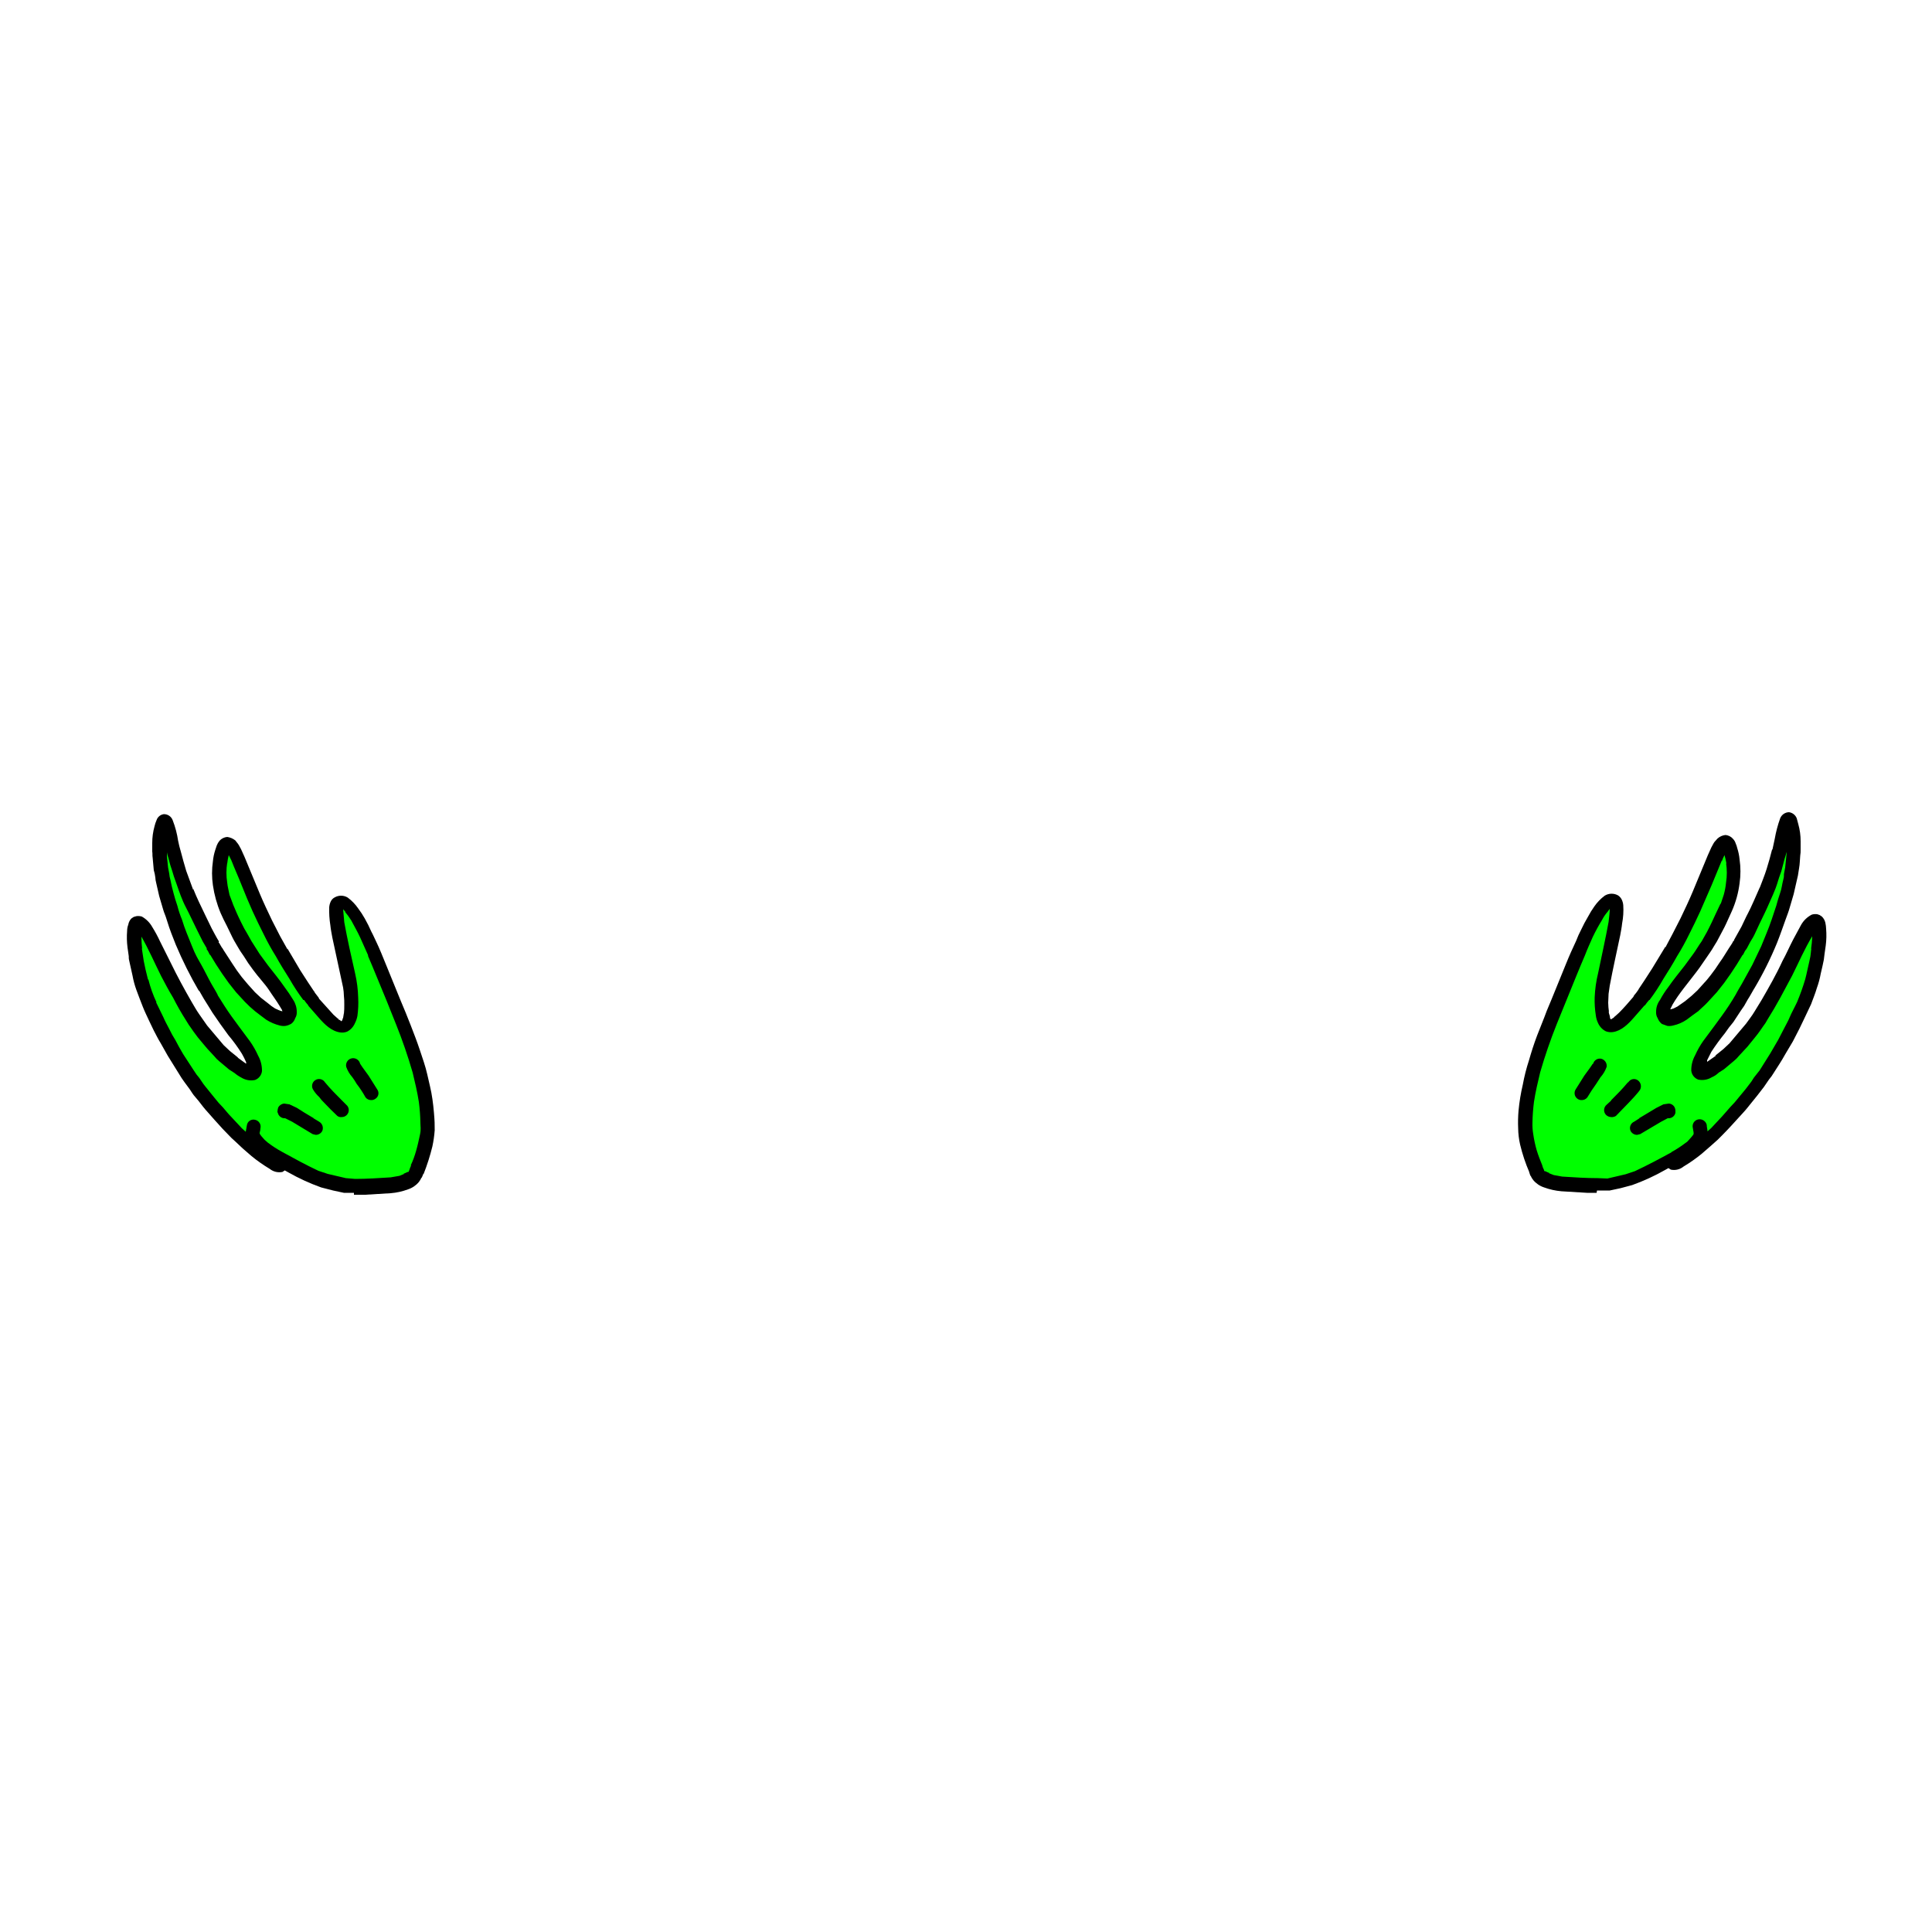
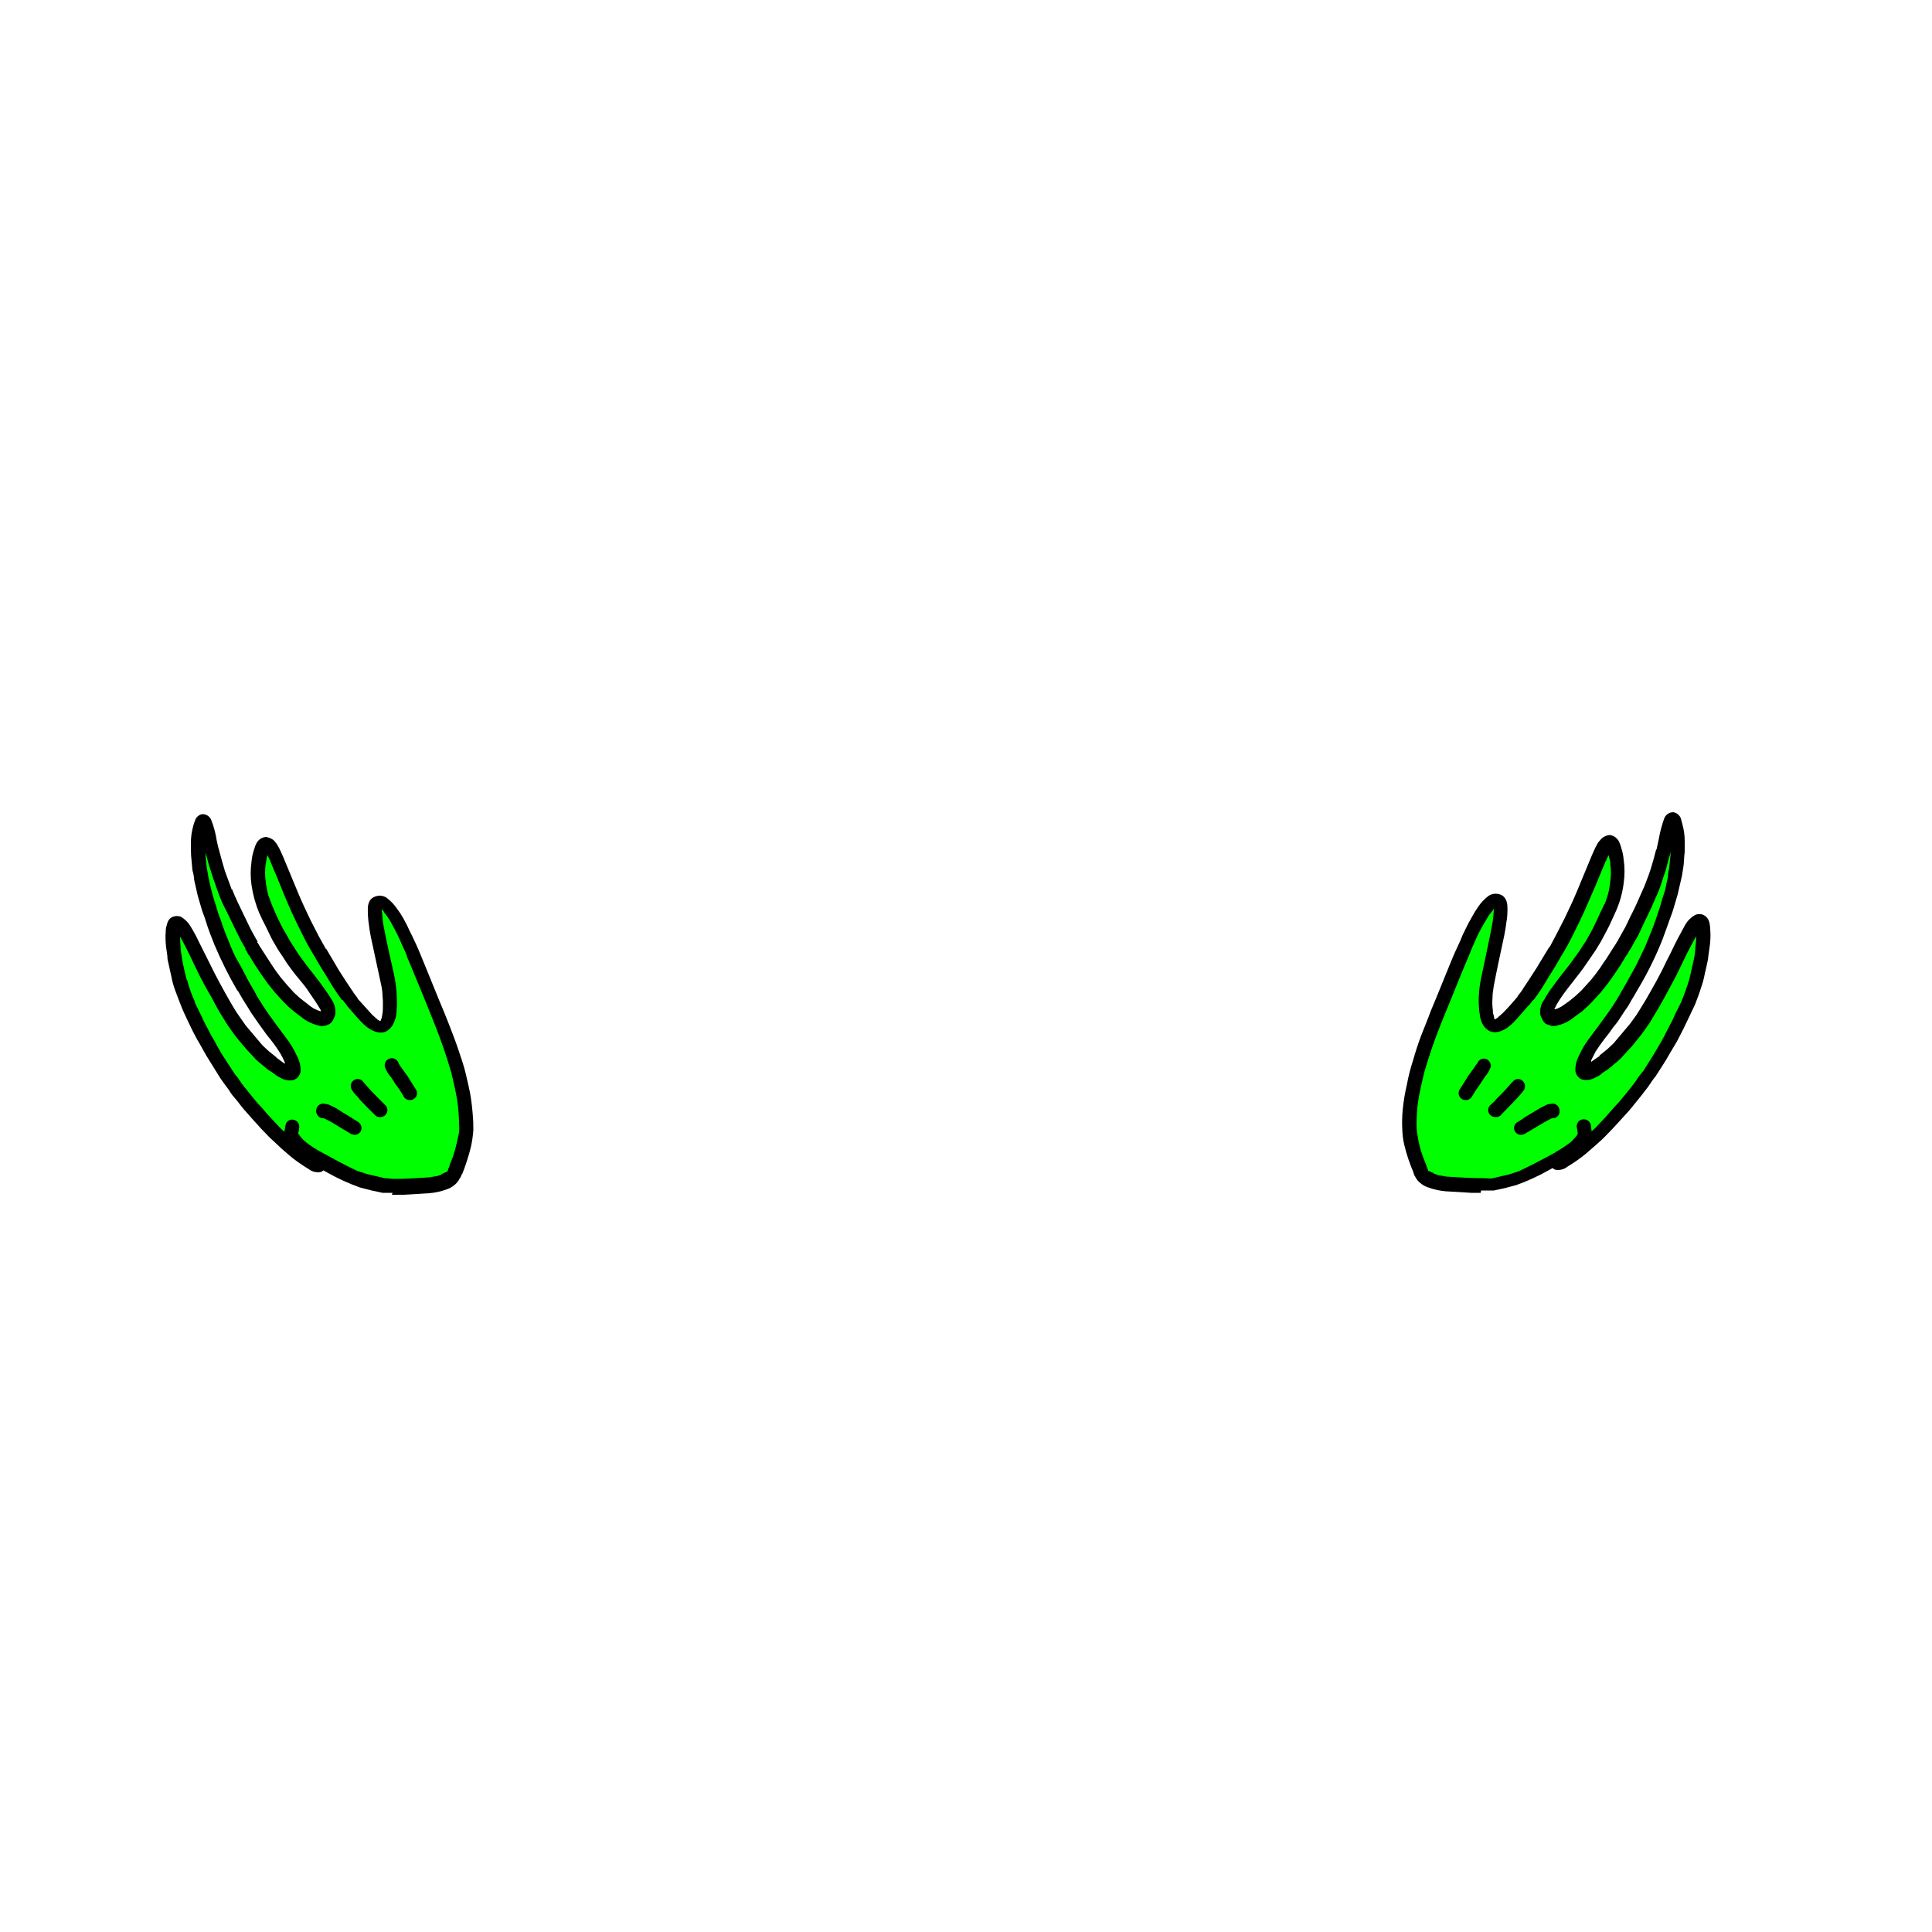
<svg xmlns="http://www.w3.org/2000/svg" id="Arms_4" data-name="Arms 4" viewBox="0 0 500 500">
  <defs>
    <style>.cls-1{fill:lime;}</style>
  </defs>
-   <polygon class="cls-1" points="106.9 305 111.3 289.4 103 261.1 93.4 240.7 88.2 233.3 86.5 240.3 91.3 259.4 87.8 265.9 78.7 256.8 63.9 228.5 59.6 218.5 56.5 228.5 61.7 242 70 254.6 74.8 262.4 63.5 258.5 51.3 238.1 42.6 214.2 42.2 223.8 44.8 239 53.5 255.9 62.6 270.2 65.2 276.3 57.8 274.2 49.6 264.2 42.2 249.8 35.7 240.3 36.1 252.4 44.8 274.6 63 295.4 75.2 302.8 90 305.4 106.9 305" />
-   <path d="M91.9,305.1c3,0,6.1-.2,9.2-.4l2.3-.4,1.2-.5h-.2l1.1-.5h.2c0-.1,0-.1.1-.1a.4.4,0,0,1,.1-.3,11.2,11.2,0,0,1,.5-1.3h-.1a24.6,24.6,0,0,0,1.4-3.8c.4-1.4.7-2.8,1-4.2s.1-2,.1-3a49,49,0,0,0-.4-5.4c-.4-2.6-1-5.1-1.6-7.6a131.5,131.5,0,0,0-4.3-12.5c-1.6-4.1-3.3-8.2-5-12.3-.8-1.9-1.5-3.7-2.3-5.5h.1l-2.1-4.7c-.7-1.5-1.5-2.9-2.3-4.4a17.7,17.7,0,0,0-1.6-2.2h.1l-.6-.7.3,3.4c.8,4.4,1.8,8.8,2.8,13.2a31.9,31.9,0,0,1,.8,6.3,24.7,24.7,0,0,1-.2,4.7,6.4,6.4,0,0,1-.6,1.8,4.6,4.6,0,0,1-.8,1.3,4.1,4.1,0,0,1-1.3,1,3.5,3.5,0,0,1-1.7.2c-2.3-.3-4.1-2.1-5.5-3.7l-2.8-3.2h0a.1.1,0,0,0-.1-.1h.1a13.4,13.4,0,0,1-1.1-1.4h-.2a52.1,52.1,0,0,1-3.6-5.5c-1.2-1.9-2.4-3.8-3.5-5.8a61.2,61.2,0,0,1-3.1-5.6c-1-2-2-4-2.9-6s-2-4.6-2.9-6.9-1.8-4.2-2.6-6.3c0,.1,0,.2.1.2l-.8-1.6a17,17,0,0,0-.4,2.2v-.2a16.4,16.4,0,0,0,0,5.1c.1,1.1.4,2.1.6,3.2l.9,2.4c-.1,0-.1-.1-.1-.2.7,1.7,1.4,3.3,2.2,4.9s.9,1.8,1.4,2.6l1.3,2.3,2.1,3.3,2.2,3c1.4,1.8,2.9,3.6,4.2,5.5a40.5,40.5,0,0,1,2.3,3.4,5.6,5.6,0,0,1,.9,3.1,2.7,2.7,0,0,1-.4,1.6,2.8,2.8,0,0,1-1.1,1.5,4.6,4.6,0,0,1-1.4.5,3.8,3.8,0,0,1-1.5-.1,11.9,11.9,0,0,1-3.5-1.5l-1.6-1.2-1.3-1a29.6,29.6,0,0,1-2.6-2.4l-2.3-2.5-1.9-2.4L57.5,252c-1.1-1.6-2.1-3.2-3.1-4.9h-.1l-.5-1-.3-.4v-.3l-1-1.7-1.5-3c-1-2-1.9-4-2.9-5.9s-1.7-4-2.4-6-.8-2.2-1.1-3.3a33.7,33.7,0,0,1-1-3.4,8.3,8.3,0,0,1-.4-1.5v1l.3,2.9.3,1.6a7.6,7.6,0,0,0,.3,1.6c.2,1.1.5,2.3.8,3.4s.6,2.2,1,3.3a25.3,25.3,0,0,0,1.2,3.6c.7,2.4,1.7,4.6,2.6,6.9s1.5,3.2,2.4,4.8,1.7,3.3,2.6,4.9h0c.5.9,1.1,1.8,1.6,2.8h0a.1.1,0,0,0,.1.1h-.1c1.2,1.9,2.3,3.7,3.6,5.5l1.9,2.6,2.9,3.9a22.2,22.2,0,0,1,2.1,3.7,7.9,7.9,0,0,1,1,4,2.8,2.8,0,0,1-1.8,2.3,4.8,4.8,0,0,1-3.5-.6,9.4,9.4,0,0,1-1.8-1.2l-1.4-.9-2.5-2.1a8,8,0,0,1-1.3-1.3l-1.2-1.3c-.7-.7-1.3-1.5-2-2.3s-1.5-1.8-2.2-2.8l-.9-1.3c-.4-.5-.7-1.1-1.1-1.7a66.5,66.5,0,0,1-3.3-5.8c-1.1-1.8-2.1-3.7-3.1-5.6-1.7-3.4-3.2-6.9-5.1-10.2h0v.2a30.3,30.3,0,0,0,.2,3.1.4.4,0,0,0-.1-.3c.2,1.1.3,2.2.5,3.3s.7,3.3,1.1,4.8h.1a31.9,31.9,0,0,0,2.1,5.9h-.1l1.9,3.9c.4,1,1,2,1.5,3a26.9,26.9,0,0,0,1.6,2.9c.6,1.2,1.3,2.4,2,3.6l2.8,4.3a13.3,13.3,0,0,0,1.4,1.9c.5.7.9,1.4,1.4,2s1.7,2.1,2.5,3.1a26.2,26.2,0,0,0,2.2,2.5c.7.8,1.4,1.7,2.1,2.4l2.8,3,1,.9.3-1.7a1.7,1.7,0,0,1,2.1-1.4,1.8,1.8,0,0,1,1.4,2.2,3.6,3.6,0,0,1-.2,1.1v.4h.1c.1.1.1.3.2.4s-.1-.1-.1-.2l.3.4.8.9.8.7a29.2,29.2,0,0,0,3.7,2.4h0c3.1,1.7,6.2,3.4,9.4,4.9l2.4.8,4.7,1.1Zm-.3,3.6H89l-2.8-.6-3.1-.8a54.3,54.3,0,0,1-8.5-3.9l-.9-.5-.6.4a4,4,0,0,1-3.3-.8,39.5,39.5,0,0,1-4.7-3.3l-2.3-2-1.7-1.6-1.2-1.1c-1.5-1.5-3-3.1-4.4-4.7s-1.5-1.7-2.3-2.6-1.6-2.1-2.5-3.1-1.1-1.5-1.6-2.2l-1.4-1.9L47,279l-3.6-5.8L41.6,270c-.7-1.1-1.2-2.2-1.8-3.3l-1.2-2.5c-.6-1.3-1.2-2.5-1.7-3.8s-1.1-2.8-1.6-4.2a22.4,22.4,0,0,1-1-3.7c-.3-1.2-.5-2.4-.8-3.6s-.1-1.1-.2-1.6l-.3-2.1a20.5,20.5,0,0,1-.1-4.3,4.5,4.5,0,0,1,.3-1.6,3,3,0,0,1,.8-1.6l.6-.4.7-.2a3.4,3.4,0,0,1,1.4.1,7,7,0,0,1,2.7,2.7,33.5,33.5,0,0,1,2,3.7l2.8,5.6c1.7,3.5,3.5,6.8,5.4,10.1.6,1,1.2,2.1,1.9,3.1l2.1,3,4.3,5.1,1.6,1.5,2.1,1.7h-.1l2.2,1.6v-.4a22.6,22.6,0,0,0-1.1-2.2,42.1,42.1,0,0,0-3.5-4.8l-2.1-2.9-2-2.9-.8-1.3-1-1.6h0c-.6-.9-1.1-1.9-1.7-2.9v.2a103.3,103.3,0,0,1-6-12c-.8-2-1.6-4-2.2-6s-.8-2.1-1.1-3.2l-1-3.4c-.3-1.2-.5-2.3-.8-3.5a5.9,5.9,0,0,1-.2-1.3,10.6,10.6,0,0,0-.4-1.9l-.3-3.3c-.1-.5,0-1-.1-1.5v-2.2a16.1,16.1,0,0,1,.6-4.4,8.8,8.8,0,0,1,.5-1.5,2.3,2.3,0,0,1,1.9-1.6,2.4,2.4,0,0,1,2.3,1.6,24.4,24.4,0,0,1,1.4,5.3,28.6,28.6,0,0,0,.7,2.8v0h0c.4,1.6.9,3.3,1.4,5l1.8,4.9V230c.9,2.3,2,4.5,3.1,6.8l1.7,3.5c.6,1.1,1.2,2.3,1.9,3.4h-.1v.3h.1l.7,1.2h0a2.1,2.1,0,0,1,.4.6l2.4,3.7a41.5,41.5,0,0,0,2.4,3.4l1.6,1.9,1.8,2,1.5,1.4,1.8,1.4a13.3,13.3,0,0,0,1.9,1.4l1.1.5.6.2h.2a.4.4,0,0,1-.1-.3l-.6-1c-.9-1.5-1.9-2.8-2.8-4.2s-2.8-3.4-4.1-5.2-1.4-1.9-2-2.9-1.2-1.7-1.7-2.6-1.1-1.8-1.6-2.8l-1.5-3.1c-.6-1.1-1.1-2.2-1.6-3.3a29.6,29.6,0,0,1-2-7.2,21.5,21.5,0,0,1,0-6.2,13.6,13.6,0,0,1,.6-2.9l.4-1.2a4.7,4.7,0,0,1,.7-1.2,3,3,0,0,1,2-1,4.3,4.3,0,0,1,2.1.9l.7.9c.3.4.5.9.8,1.4l.9,2,3.9,9.4c1,2.4,2.1,4.7,3.2,7l2.1,4.1,1.9,3.4v-.2l3.3,5.6,2,3.1,1.6,2.4c0-.1,0-.1-.1-.1l.3.3h-.1l1,1.3h0c.1.1.1.1.1.2h0c0,.1.1.1.1.2h0l3.7,4.1,1,.9.4.3h-.2l.7.3H88l.4.2a.1.1,0,0,1,.1-.1c0-.1,0-.2.1-.2a1.4,1.4,0,0,1,.2-.6c.1-.4.1-.8.2-1.2v.2a19.3,19.3,0,0,0,.1-2.4,17.7,17.7,0,0,0-.1-2.3,14.9,14.9,0,0,0-.2-2.1c-.9-4.3-1.9-8.7-2.8-13-.2-1.1-.4-2.1-.5-3.1a24.8,24.8,0,0,1-.3-4.7,4.2,4.2,0,0,1,.4-1.5,2.3,2.3,0,0,1,1.1-1.1,3.3,3.3,0,0,1,3.3.1,12,12,0,0,1,2.7,2.8,23.3,23.3,0,0,1,1.7,2.6,35.9,35.9,0,0,1,1.7,3.4c.5.9.9,1.9,1.4,2.9s1.7,3.9,2.5,5.9c1.7,4.1,3.3,8.2,5,12.2.9,2.2,1.7,4.3,2.5,6.4s1.5,4.3,2.2,6.4,1.1,4.2,1.6,6.3.8,4.4,1,6.7.2,3,.2,4.6a30.3,30.3,0,0,1-.6,4.2,55,55,0,0,1-2.3,7.2v-.2l-.5,1.2v-.2a4.7,4.7,0,0,1-.7,1.2,6.1,6.1,0,0,1-2.8,1.9,16.4,16.4,0,0,1-4.5,1l-3.3.2-3.3.2H91.6Z" />
-   <path d="M80.9,293.5l-5.3-3.2h0l-1.8-.9h0a1.8,1.8,0,0,1-1.9-1.4h0a.4.4,0,0,1-.1-.3h0a4.3,4.3,0,0,1,.2-1.1,2,2,0,0,1,1.5-1l1.4.2,1.9.9,1.9,1.2,2.5,1.5h-.1l1.5.9a1.9,1.9,0,0,1,.8,2.4,1.9,1.9,0,0,1-1.7,1Z" />
-   <path d="M87.3,288.8q-1.8-1.7-3.3-3.3a10.7,10.7,0,0,1-1.4-1.6,8.4,8.4,0,0,1-1.5-1.8,1.8,1.8,0,0,1,.4-2.5,1.8,1.8,0,0,1,2.6.5h0c1.4,1.7,2.9,3.2,4.4,4.7h0l1.1,1.1a1.8,1.8,0,0,1,.2,2.6,1.8,1.8,0,0,1-1.4.6A1.5,1.5,0,0,1,87.3,288.8Z" />
-   <path d="M94.6,284a26.4,26.4,0,0,0-2.3-3.5,16.3,16.3,0,0,0-1.1-1.7,8.1,8.1,0,0,1-1.6-2.7,1.8,1.8,0,0,1,3.6-.8h0c.7,1.1,1.5,2.1,2.2,3.1l2.2,3.5a1.7,1.7,0,0,1-.5,2.5,1.7,1.7,0,0,1-1,.3A1.8,1.8,0,0,1,94.6,284Z" />
-   <polygon class="cls-1" points="398.5 305 394.2 289.4 402.4 261.1 412 240.7 417.2 233.3 418.9 240.3 414.1 259.4 417.6 265.9 426.7 256.8 441.5 228.5 445.9 218.5 448.9 228.5 443.7 242 435.4 254.6 430.7 262.4 441.9 258.5 454.1 238.1 462.8 214.2 463.2 223.8 460.6 239 451.9 255.9 442.8 270.2 440.2 276.3 447.6 274.2 455.9 264.2 463.2 249.8 469.8 240.3 469.3 252.4 460.6 274.6 442.4 295.4 430.2 302.8 415.5 305.4 398.5 305" />
-   <path d="M416,305l4.7-1.1,2.4-.8c3.2-1.5,6.4-3.2,9.5-4.9h-.1a29.2,29.2,0,0,0,3.7-2.4,2.7,2.7,0,0,0,.8-.7l.8-.9.3-.4c0,.1-.1.1-.1.2a.8.8,0,0,0,.2-.4h.1V293c-.1-.3-.1-.7-.2-1.1a1.8,1.8,0,0,1,1.4-2.2,1.9,1.9,0,0,1,2.2,1.4c0,.6.2,1.2.2,1.7l1-.9,2.8-3,2.1-2.4A26.2,26.2,0,0,0,450,284c.8-1,1.7-2,2.5-3.1a14.3,14.3,0,0,0,1.4-2l1.5-1.9,2.7-4.3,2.1-3.6,1.5-2.9c.5-1,1.1-2,1.5-3s1.3-2.6,1.9-3.9h0a58.9,58.9,0,0,0,2.1-5.9h0c.4-1.5.7-3.2,1.1-4.8s.3-2.2.5-3.3a.4.4,0,0,1-.1.3,29.6,29.6,0,0,0,.3-3.1v-.2h0c-2,3.3-3.5,6.8-5.2,10.2l-3,5.6c-1.1,2-2.2,3.9-3.4,5.8a9.9,9.9,0,0,1-1.1,1.7l-.9,1.3c-.7,1-1.5,1.9-2.2,2.8a22,22,0,0,1-2,2.3l-1.2,1.3a8,8,0,0,1-1.3,1.3l-2.5,2.1-1.4.9a5.7,5.7,0,0,1-1.8,1.2,4.8,4.8,0,0,1-3.5.6,2.8,2.8,0,0,1-1.8-2.3,7.9,7.9,0,0,1,1-4,22.2,22.2,0,0,1,2.1-3.7l2.9-3.9,1.9-2.6a64.9,64.9,0,0,0,3.6-5.5h0c.5-1,1.1-1.9,1.6-2.8h0l2.7-4.9,2.3-4.8c.9-2.3,1.9-4.5,2.7-6.9l1.2-3.6c.3-1.1.6-2.2,1-3.3s.5-2.3.8-3.4.1-1,.2-1.6l.3-1.6.3-2.9c0-.3.1-.7.1-1s-.3,1-.5,1.5l-.9,3.4c-.4,1.1-.8,2.2-1.1,3.3s-1.6,4-2.5,6-1.9,3.9-2.8,5.9-1,2-1.6,3l-.9,1.7-.2.3-.3.4-.5,1H451c-1,1.7-2,3.3-3.1,4.9l-1.7,2.4-1.9,2.4-2.3,2.5c-.8.9-1.7,1.6-2.5,2.4l-1.4,1-1.6,1.2a10,10,0,0,1-3.5,1.5,3.8,3.8,0,0,1-1.5.1l-1.4-.5a3.5,3.5,0,0,1-1.1-1.5,2.7,2.7,0,0,1-.4-1.6,5,5,0,0,1,1-3.1,24.6,24.6,0,0,1,2.2-3.4c1.3-1.9,2.8-3.7,4.2-5.5l2.2-3c.8-1.1,1.4-2.2,2.2-3.3l1.3-2.3c.4-.8.9-1.7,1.3-2.6s1.5-3.2,2.3-4.9v.2c.3-.8.5-1.6.8-2.4a18,18,0,0,0,.6-3.2,16.4,16.4,0,0,0,0-5.1c0,.1,0,.2.1.2a17.4,17.4,0,0,0-.5-2.2,11.1,11.1,0,0,0-.7,1.6v-.2L443,229l-3,6.9c-.9,2-1.9,4-2.9,6a61.2,61.2,0,0,1-3.1,5.6c-1.1,2-2.3,3.9-3.5,5.8a52.1,52.1,0,0,1-3.6,5.5h-.1a13.4,13.4,0,0,0-1.1,1.4h-.1l-2.8,3.2c-1.4,1.6-3.2,3.4-5.4,3.7a3.7,3.7,0,0,1-1.8-.2,4.1,4.1,0,0,1-1.3-1,4.6,4.6,0,0,1-.8-1.3,6.1,6.1,0,0,1-.5-1.8,24.8,24.8,0,0,1-.3-4.7,31.9,31.9,0,0,1,.9-6.3c.9-4.4,1.9-8.8,2.7-13.2.1-1.1.3-2.2.3-3.4l-.5.7h0a10.7,10.7,0,0,0-1.5,2.2,47.7,47.7,0,0,0-2.4,4.4c-.7,1.6-1.4,3.1-2,4.7h0c-.8,1.8-1.5,3.6-2.3,5.5l-5,12.3a131.5,131.5,0,0,0-4.3,12.5c-.6,2.5-1.2,5-1.6,7.6a49,49,0,0,0-.4,5.4,15.1,15.1,0,0,0,.2,3,31.5,31.5,0,0,0,.9,4.2c.4,1.3.9,2.6,1.4,3.8h0a5,5,0,0,0,.5,1.3.4.4,0,0,0,.1.3h.2l1.1.5h-.2l1.3.5,2.2.4c3.1.2,6.2.4,9.2.4Zm-2.8,3.7h-2.5l-3.3-.2-3.3-.2a17.3,17.3,0,0,1-4.5-1,6.1,6.1,0,0,1-2.8-1.9,4.7,4.7,0,0,1-.7-1.2v.2c-.1-.4-.3-.8-.4-1.2s0,.1.1.2a43.4,43.4,0,0,1-2.4-7.2,20.1,20.1,0,0,1-.5-4.2,34.9,34.9,0,0,1,.1-4.6,49.3,49.3,0,0,1,1.1-6.7,48.5,48.5,0,0,1,1.6-6.3c.6-2.1,1.3-4.3,2.1-6.4s1.7-4.2,2.5-6.4c1.7-4,3.3-8.1,5-12.2.8-2,1.7-4,2.6-5.9a25.5,25.5,0,0,1,1.3-2.9,36.5,36.5,0,0,1,1.8-3.4,22.6,22.6,0,0,1,1.6-2.6,12,12,0,0,1,2.7-2.8,3.4,3.4,0,0,1,3.4-.1,2.7,2.7,0,0,1,1,1.1,4.2,4.2,0,0,1,.4,1.5,18.6,18.6,0,0,1-.3,4.7c-.1,1-.3,2-.5,3.1-.9,4.3-1.9,8.7-2.7,13l-.3,2.1c0,.8-.1,1.5-.1,2.3a19.4,19.4,0,0,0,.2,2.4.3.3,0,0,1-.1-.2,5.3,5.3,0,0,0,.3,1.2c0,.2.1.4.1.6s.1.1.1.2.1,0,.1.1l.4-.2h-.1l.6-.3h-.2l.4-.3,1-.9c1.3-1.3,2.5-2.7,3.7-4.1h0c0-.1.1-.1.1-.2h0c0-.1.1-.1.1-.2h0a11.3,11.3,0,0,0,1-1.3h0l.2-.3a.1.1,0,0,0-.1.1l1.6-2.4,2-3.1,3.4-5.6v.2l1.8-3.4,2.1-4.1c1.1-2.3,2.2-4.6,3.2-7l3.9-9.4.9-2c.3-.5.5-1,.8-1.4l.8-.9a3.7,3.7,0,0,1,2-.9,2.8,2.8,0,0,1,2,1,2.9,2.9,0,0,1,.7,1.2,5.6,5.6,0,0,1,.4,1.2,13.6,13.6,0,0,1,.6,2.9,21.5,21.5,0,0,1,0,6.2,25.7,25.7,0,0,1-2,7.2l-1.5,3.3c-.5,1.1-1.1,2.1-1.6,3.1a25.4,25.4,0,0,1-1.6,2.8c-.5.9-1.1,1.7-1.7,2.6s-1.3,1.9-2,2.9-2.7,3.5-4,5.2-2,2.7-2.9,4.2l-.5,1a.4.4,0,0,0-.1.3h.1l.7-.2,1-.5,2-1.4,1.7-1.4,1.5-1.4,1.8-2c.6-.6,1.1-1.3,1.6-1.9a41.5,41.5,0,0,0,2.4-3.4c.9-1.2,1.6-2.5,2.4-3.7l.4-.6h0a7.5,7.5,0,0,0,.7-1.2h.1a.4.4,0,0,0,.1-.3h0l1.9-3.4c.6-1.2,1.1-2.4,1.7-3.5s2.1-4.5,3.1-6.8a.4.4,0,0,0-.1.3c.6-1.6,1.3-3.3,1.8-4.9s1-3.4,1.4-5h0c.1,0,.1-.1.1-.2v.2l.6-2.8a31.8,31.8,0,0,1,1.4-5.3,2.5,2.5,0,0,1,2.3-1.6,2.5,2.5,0,0,1,2,1.6c.1.5.3,1,.4,1.5a16.1,16.1,0,0,1,.6,4.4v2.2a7.6,7.6,0,0,1-.1,1.5c-.1,1.1-.1,2.2-.3,3.3l-.3,1.9-.3,1.3c-.3,1.2-.5,2.3-.8,3.5l-1,3.4c-.3,1.1-.7,2.1-1.1,3.2s-1.4,4-2.2,6a89.6,89.6,0,0,1-6,12,.3.3,0,0,0,.1-.2c-.6,1-1.1,2-1.7,2.9h0l-.9,1.6-.9,1.3-1.9,2.9a31.5,31.5,0,0,0-2.2,2.9,59.2,59.2,0,0,0-3.5,4.8l-1.1,2.2v.4l2.3-1.6h-.2l2.1-1.7,1.6-1.5,4.3-5.1c.7-1,1.5-2,2.1-3s1.3-2.1,1.9-3.1c1.9-3.3,3.8-6.6,5.4-10.1,1-1.8,1.8-3.7,2.8-5.6l2-3.7a6.6,6.6,0,0,1,2.8-2.7,3.2,3.2,0,0,1,1.4-.1l.6.2.6.4a3.2,3.2,0,0,1,.9,1.6,8.8,8.8,0,0,1,.2,1.6,20.5,20.5,0,0,1-.1,4.3l-.3,2.1c-.1.5-.1,1.1-.2,1.6s-.5,2.4-.8,3.6a22.4,22.4,0,0,1-1,3.7c-.4,1.4-1,2.8-1.5,4.2l-1.8,3.8-1.2,2.5-1.7,3.3-1.9,3.2c-1.1,2-2.4,3.9-3.6,5.8l-.7.9-1.3,1.9-1.7,2.2-2.5,3.1c-.7.9-1.5,1.7-2.3,2.6s-2.9,3.2-4.4,4.7l-1.1,1.1-1.8,1.6-2.3,2a39.5,39.5,0,0,1-4.7,3.3,3.9,3.9,0,0,1-3.3.8l-.6-.4-.9.5a54.3,54.3,0,0,1-8.5,3.9l-3,.8-2.8.6h-3.3Z" />
-   <path d="M424.5,293.5l5.4-3.2h0l1.7-.9h.1a1.8,1.8,0,0,0,1.9-1.4h0v-.3h0a2.2,2.2,0,0,0-.2-1.1,1.8,1.8,0,0,0-1.5-1l-1.4.2-1.8.9-2,1.2-2.5,1.5h.1l-1.4.9a1.8,1.8,0,0,0-.9,2.4,1.9,1.9,0,0,0,1.7,1Z" />
-   <path d="M418.2,288.8l3.2-3.3,1.5-1.6c.5-.6,1-1.1,1.5-1.8a1.9,1.9,0,0,0-.5-2.5,1.7,1.7,0,0,0-2.5.5h-.1c-1.4,1.7-2.9,3.2-4.4,4.7h.1l-1.2,1.1a1.8,1.8,0,0,0-.2,2.6,2,2,0,0,0,1.4.6A1.9,1.9,0,0,0,418.2,288.8Z" />
-   <path d="M410.8,284c.7-1.2,1.5-2.4,2.3-3.5l1.1-1.7a8.1,8.1,0,0,0,1.6-2.7,1.9,1.9,0,0,0-1.4-2.1,1.8,1.8,0,0,0-2.1,1.3h-.1c-.7,1.1-1.5,2.1-2.2,3.1l-2.2,3.5a1.8,1.8,0,0,0,.5,2.5,1.7,1.7,0,0,0,1,.3A1.8,1.8,0,0,0,410.8,284Z" />
+   <polygon class="cls-1" points="116.9 305 121.3 289.4 113 261.1 103.4 240.7 98.2 233.3 96.5 240.3 101.3 259.4 97.8 265.9 88.7 256.8 73.9 228.5 69.6 218.5 66.5 228.5 71.7 242 80 254.6 84.8 262.4 73.5 258.5 61.3 238.1 52.6 214.2 52.2 223.8 54.8 239 63.5 255.9 72.6 270.2 75.2 276.3 67.8 274.2 59.6 264.2 52.2 249.8 45.7 240.3 46.1 252.4 54.8 274.6 73 295.4 85.2 302.8 100 305.4 116.9 305" />
+   <path d="M101.9,305.1c3,0,6.1-.2,9.2-.4l2.3-.4,1.2-.5h-.2l1.1-.5h.2c0-.1,0-.1.1-.1a.4.4,0,0,1,.1-.3,11.2,11.2,0,0,1,.5-1.3h-.1a24.6,24.6,0,0,0,1.4-3.8c.4-1.4.7-2.8,1-4.2s.1-2,.1-3a49,49,0,0,0-.4-5.4c-.4-2.6-1-5.1-1.6-7.6a131.5,131.5,0,0,0-4.3-12.5c-1.6-4.1-3.3-8.2-5-12.3-.8-1.9-1.5-3.7-2.3-5.5h.1l-2.1-4.7c-.7-1.5-1.5-2.9-2.3-4.4a17.7,17.7,0,0,0-1.6-2.2h.1l-.6-.7.3,3.4c.8,4.4,1.8,8.8,2.8,13.2a31.9,31.9,0,0,1,.8,6.3,24.7,24.7,0,0,1-.2,4.7,6.4,6.4,0,0,1-.6,1.8,4.6,4.6,0,0,1-.8,1.3,4.1,4.1,0,0,1-1.3,1,3.5,3.5,0,0,1-1.7.2c-2.3-.3-4.1-2.1-5.5-3.7l-2.8-3.2h0a.1.1,0,0,0-.1-.1h.1a13.4,13.4,0,0,1-1.1-1.4h-.2a52.1,52.1,0,0,1-3.6-5.5c-1.2-1.9-2.4-3.8-3.5-5.8a61.2,61.2,0,0,1-3.1-5.6c-1-2-2-4-2.9-6s-2-4.6-2.9-6.9-1.8-4.2-2.6-6.3c0,.1,0,.2.1.2l-.8-1.6a17,17,0,0,0-.4,2.2v-.2a16.4,16.4,0,0,0,0,5.1c.1,1.1.4,2.1.6,3.2l.9,2.4c-.1,0-.1-.1-.1-.2.7,1.7,1.4,3.3,2.2,4.9s.9,1.8,1.4,2.6l1.3,2.3,2.1,3.3,2.2,3c1.4,1.8,2.9,3.6,4.2,5.5a40.5,40.5,0,0,1,2.3,3.4,5.6,5.6,0,0,1,.9,3.1,2.7,2.7,0,0,1-.4,1.6,2.8,2.8,0,0,1-1.1,1.5,4.6,4.6,0,0,1-1.4.5,3.8,3.8,0,0,1-1.5-.1,11.9,11.9,0,0,1-3.5-1.5l-1.6-1.2-1.3-1a29.6,29.6,0,0,1-2.6-2.4l-2.3-2.5-1.9-2.4L67.5,252c-1.1-1.6-2.1-3.2-3.1-4.9h-.1l-.5-1-.3-.4v-.3l-1-1.7-1.5-3c-1-2-1.9-4-2.9-5.9s-1.7-4-2.4-6-.8-2.2-1.1-3.3a33.7,33.7,0,0,1-1-3.4,8.3,8.3,0,0,1-.4-1.5v1l.3,2.9.3,1.6a7.6,7.6,0,0,0,.3,1.6c.2,1.1.5,2.3.8,3.4s.6,2.2,1,3.3a25.3,25.3,0,0,0,1.2,3.6c.7,2.4,1.7,4.6,2.6,6.9s1.5,3.2,2.4,4.8,1.7,3.3,2.6,4.9h0c.5.9,1.1,1.8,1.6,2.8h0a.1.1,0,0,0,.1.1h-.1c1.2,1.9,2.3,3.7,3.6,5.5l1.9,2.6,2.9,3.9a22.2,22.2,0,0,1,2.1,3.7,7.9,7.9,0,0,1,1,4,2.8,2.8,0,0,1-1.8,2.3,4.8,4.8,0,0,1-3.5-.6,9.4,9.4,0,0,1-1.8-1.2l-1.4-.9-2.5-2.1a8,8,0,0,1-1.3-1.3l-1.2-1.3c-.7-.7-1.3-1.5-2-2.3s-1.5-1.8-2.2-2.8l-.9-1.3c-.4-.5-.7-1.1-1.1-1.7a66.5,66.5,0,0,1-3.3-5.8c-1.1-1.8-2.1-3.7-3.1-5.6-1.7-3.4-3.2-6.9-5.1-10.2h0v.2a30.3,30.3,0,0,0,.2,3.1.4.4,0,0,0-.1-.3c.2,1.1.3,2.2.5,3.3s.7,3.3,1.1,4.8h.1a31.9,31.9,0,0,0,2.1,5.9h-.1l1.9,3.9c.4,1,1,2,1.5,3a26.9,26.9,0,0,0,1.6,2.9c.6,1.2,1.3,2.4,2,3.6l2.8,4.3a13.3,13.3,0,0,0,1.4,1.9c.5.7.9,1.4,1.4,2s1.7,2.1,2.5,3.1a26.2,26.2,0,0,0,2.2,2.5c.7.8,1.4,1.7,2.1,2.4l2.8,3,1,.9.3-1.7a1.7,1.7,0,0,1,2.1-1.4,1.8,1.8,0,0,1,1.4,2.2,3.6,3.6,0,0,1-.2,1.1v.4h.1c.1.1.1.3.2.4s-.1-.1-.1-.2l.3.4.8.9.8.7a29.2,29.2,0,0,0,3.7,2.4h0c3.1,1.7,6.2,3.4,9.4,4.9l2.4.8,4.7,1.1Zm-.3,3.6H99l-2.8-.6-3.1-.8a54.3,54.3,0,0,1-8.5-3.9l-.9-.5-.6.4a4,4,0,0,1-3.3-.8,39.5,39.5,0,0,1-4.7-3.3l-2.3-2-1.7-1.6-1.2-1.1c-1.5-1.5-3-3.1-4.4-4.7s-1.5-1.7-2.3-2.6-1.6-2.1-2.5-3.1-1.1-1.5-1.6-2.2l-1.4-1.9L57,279l-3.6-5.8L51.6,270c-.7-1.1-1.2-2.2-1.8-3.3l-1.2-2.5c-.6-1.3-1.2-2.5-1.7-3.8s-1.1-2.8-1.6-4.2a22.4,22.4,0,0,1-1-3.7c-.3-1.2-.5-2.4-.8-3.6s-.1-1.1-.2-1.6l-.3-2.1a20.5,20.5,0,0,1-.1-4.3,4.5,4.5,0,0,1,.3-1.6,3,3,0,0,1,.8-1.6l.6-.4.7-.2a3.4,3.4,0,0,1,1.4.1,7,7,0,0,1,2.7,2.7,33.5,33.5,0,0,1,2,3.7l2.8,5.6c1.7,3.5,3.5,6.8,5.4,10.1.6,1,1.2,2.1,1.9,3.1l2.1,3,4.3,5.1,1.6,1.5,2.1,1.7h-.1l2.2,1.6v-.4a22.6,22.6,0,0,0-1.1-2.2,42.1,42.1,0,0,0-3.5-4.8l-2.1-2.9-2-2.9-.8-1.3-1-1.6h0c-.6-.9-1.1-1.9-1.7-2.9v.2a103.3,103.3,0,0,1-6-12c-.8-2-1.6-4-2.2-6s-.8-2.1-1.1-3.2l-1-3.4c-.3-1.2-.5-2.3-.8-3.5a5.9,5.9,0,0,1-.2-1.3,10.6,10.6,0,0,0-.4-1.9l-.3-3.3c-.1-.5,0-1-.1-1.5v-2.2a16.1,16.1,0,0,1,.6-4.4,8.8,8.8,0,0,1,.5-1.5,2.3,2.3,0,0,1,1.9-1.6,2.4,2.4,0,0,1,2.3,1.6,24.4,24.4,0,0,1,1.4,5.3,28.6,28.6,0,0,0,.7,2.8v0h0c.4,1.6.9,3.3,1.4,5l1.8,4.9V230c.9,2.3,2,4.5,3.1,6.8l1.7,3.5c.6,1.1,1.2,2.3,1.9,3.4h-.1v.3h.1l.7,1.2h0a2.1,2.1,0,0,1,.4.6l2.4,3.7a41.5,41.5,0,0,0,2.4,3.4l1.6,1.9,1.8,2,1.5,1.4,1.8,1.4a13.3,13.3,0,0,0,1.9,1.4l1.1.5.6.2h.2a.4.4,0,0,1-.1-.3l-.6-1c-.9-1.5-1.9-2.8-2.8-4.2s-2.8-3.4-4.1-5.2-1.4-1.9-2-2.9-1.2-1.7-1.7-2.6-1.1-1.8-1.6-2.8l-1.5-3.1c-.6-1.1-1.1-2.2-1.6-3.3a29.6,29.6,0,0,1-2-7.2,21.5,21.5,0,0,1,0-6.2,13.6,13.6,0,0,1,.6-2.9l.4-1.2a4.7,4.7,0,0,1,.7-1.2,3,3,0,0,1,2-1,4.3,4.3,0,0,1,2.1.9l.7.9c.3.4.5.9.8,1.4l.9,2,3.9,9.4c1,2.4,2.1,4.7,3.2,7l2.1,4.1,1.9,3.4v-.2l3.3,5.6,2,3.1,1.6,2.4c0-.1,0-.1-.1-.1l.3.3h-.1l1,1.3h0c.1.1.1.1.1.2h0c0,.1.1.1.1.2h0l3.7,4.1,1,.9.4.3h-.2l.7.3H98l.4.2a.1.1,0,0,1,.1-.1c0-.1,0-.2.1-.2a1.4,1.4,0,0,1,.2-.6c.1-.4.1-.8.2-1.2v.2a19.3,19.3,0,0,0,.1-2.4,17.7,17.7,0,0,0-.1-2.3,14.9,14.9,0,0,0-.2-2.1c-.9-4.3-1.9-8.7-2.8-13-.2-1.1-.4-2.1-.5-3.1a24.8,24.8,0,0,1-.3-4.7,4.2,4.2,0,0,1,.4-1.5,2.3,2.3,0,0,1,1.1-1.1,3.3,3.3,0,0,1,3.3.1,12,12,0,0,1,2.7,2.8,23.3,23.3,0,0,1,1.7,2.6,35.9,35.9,0,0,1,1.7,3.4c.5.9.9,1.9,1.4,2.9s1.7,3.9,2.5,5.9c1.7,4.1,3.3,8.2,5,12.2.9,2.2,1.7,4.3,2.5,6.4s1.5,4.3,2.2,6.4,1.1,4.2,1.6,6.3.8,4.4,1,6.7.2,3,.2,4.6a30.3,30.3,0,0,1-.6,4.2,55,55,0,0,1-2.3,7.2v-.2l-.5,1.2v-.2a4.7,4.7,0,0,1-.7,1.2,6.1,6.1,0,0,1-2.8,1.9,16.4,16.4,0,0,1-4.5,1l-3.3.2-3.3.2h-3.1Z" />
+   <path d="M90.9,293.5l-5.3-3.2h0l-1.8-.9h0a1.8,1.8,0,0,1-1.9-1.4h0a.4.4,0,0,1-.1-.3h0a4.3,4.3,0,0,1,.2-1.1,2,2,0,0,1,1.5-1l1.4.2,1.9.9,1.9,1.2,2.5,1.5h-.1l1.5.9a1.9,1.9,0,0,1,.8,2.4,1.9,1.9,0,0,1-1.7,1Z" />
+   <path d="M97.3,288.8q-1.8-1.7-3.3-3.3a10.7,10.7,0,0,1-1.4-1.6,8.4,8.4,0,0,1-1.5-1.8,1.8,1.8,0,0,1,.4-2.5,1.8,1.8,0,0,1,2.6.5h0c1.4,1.7,2.9,3.2,4.4,4.7h0l1.1,1.1a1.8,1.8,0,0,1,.2,2.6,1.8,1.8,0,0,1-1.4.6A1.5,1.5,0,0,1,97.3,288.8Z" />
+   <path d="M104.6,284a26.4,26.4,0,0,0-2.3-3.5,16.3,16.3,0,0,0-1.1-1.7,8.1,8.1,0,0,1-1.6-2.7,1.8,1.8,0,0,1,3.6-.8h0c.7,1.1,1.5,2.1,2.2,3.1l2.2,3.5a1.7,1.7,0,0,1-.5,2.5,1.7,1.7,0,0,1-1,.3A1.8,1.8,0,0,1,104.6,284Z" />
+   <polygon class="cls-1" points="368.5 305 364.2 289.4 372.4 261.1 382 240.7 387.2 233.3 388.9 240.3 384.1 259.4 387.6 265.9 396.7 256.8 411.5 228.5 415.9 218.5 418.9 228.5 413.7 242 405.4 254.6 400.7 262.4 411.9 258.5 424.1 238.1 432.8 214.2 433.2 223.8 430.6 239 421.9 255.9 412.8 270.2 410.2 276.3 417.6 274.2 425.9 264.2 433.2 249.8 439.8 240.3 439.3 252.4 430.6 274.6 412.4 295.4 400.2 302.8 385.5 305.4 368.5 305" />
+   <path d="M386,305l4.7-1.1,2.4-.8c3.2-1.5,6.4-3.2,9.5-4.9h-.1a29.2,29.2,0,0,0,3.7-2.4,2.7,2.7,0,0,0,.8-.7l.8-.9.3-.4c0,.1-.1.1-.1.2a.8.8,0,0,0,.2-.4h.1V293c-.1-.3-.1-.7-.2-1.1a1.8,1.8,0,0,1,1.4-2.2,1.9,1.9,0,0,1,2.2,1.4c0,.6.2,1.2.2,1.7l1-.9,2.8-3,2.1-2.4A26.2,26.2,0,0,0,420,284c.8-1,1.7-2,2.5-3.1a14.3,14.3,0,0,0,1.4-2l1.5-1.9,2.7-4.3,2.1-3.6,1.5-2.9c.5-1,1.1-2,1.5-3s1.3-2.6,1.9-3.9h0a58.9,58.9,0,0,0,2.1-5.9h0c.4-1.5.7-3.2,1.1-4.8s.3-2.2.5-3.3a.4.4,0,0,1-.1.3,29.6,29.6,0,0,0,.3-3.1v-.2h0c-2,3.3-3.5,6.8-5.2,10.2l-3,5.6c-1.1,2-2.2,3.9-3.4,5.8a9.9,9.9,0,0,1-1.1,1.7l-.9,1.3c-.7,1-1.5,1.9-2.2,2.8a22,22,0,0,1-2,2.3l-1.2,1.3a8,8,0,0,1-1.3,1.3l-2.5,2.1-1.4.9a5.7,5.7,0,0,1-1.8,1.2,4.8,4.8,0,0,1-3.5.6,2.8,2.8,0,0,1-1.8-2.3,7.9,7.9,0,0,1,1-4,22.2,22.2,0,0,1,2.1-3.7l2.9-3.9,1.9-2.6a64.9,64.9,0,0,0,3.6-5.5h0c.5-1,1.1-1.9,1.6-2.8h0l2.7-4.9,2.3-4.8c.9-2.3,1.9-4.5,2.7-6.9l1.2-3.6c.3-1.1.6-2.2,1-3.3s.5-2.3.8-3.4.1-1,.2-1.6l.3-1.6.3-2.9c0-.3.1-.7.1-1s-.3,1-.5,1.5l-.9,3.4c-.4,1.1-.8,2.2-1.1,3.3s-1.6,4-2.5,6-1.9,3.9-2.8,5.9-1,2-1.6,3l-.9,1.7-.2.3-.3.4-.5,1H421c-1,1.7-2,3.3-3.1,4.9l-1.7,2.4-1.9,2.4-2.3,2.5c-.8.9-1.7,1.6-2.5,2.4l-1.4,1-1.6,1.2a10,10,0,0,1-3.5,1.5,3.8,3.8,0,0,1-1.5.1l-1.4-.5a3.5,3.5,0,0,1-1.1-1.5,2.7,2.7,0,0,1-.4-1.6,5,5,0,0,1,1-3.1,24.6,24.6,0,0,1,2.2-3.4c1.3-1.9,2.8-3.7,4.2-5.5l2.2-3c.8-1.1,1.4-2.2,2.2-3.3l1.3-2.3c.4-.8.9-1.7,1.3-2.6s1.5-3.2,2.3-4.9v.2c.3-.8.5-1.6.8-2.4a18,18,0,0,0,.6-3.2,16.4,16.4,0,0,0,0-5.1c0,.1,0,.2.1.2a17.4,17.4,0,0,0-.5-2.2,11.1,11.1,0,0,0-.7,1.6v-.2L413,229l-3,6.9c-.9,2-1.9,4-2.9,6a61.2,61.2,0,0,1-3.1,5.6c-1.1,2-2.3,3.9-3.5,5.8a52.1,52.1,0,0,1-3.6,5.5h-.1a13.4,13.4,0,0,0-1.1,1.4h-.1l-2.8,3.2c-1.4,1.6-3.2,3.4-5.4,3.7a3.7,3.7,0,0,1-1.8-.2,4.1,4.1,0,0,1-1.3-1,4.6,4.6,0,0,1-.8-1.3,6.1,6.1,0,0,1-.5-1.8,24.8,24.8,0,0,1-.3-4.7,31.9,31.9,0,0,1,.9-6.3c.9-4.4,1.9-8.8,2.7-13.2.1-1.1.3-2.2.3-3.4l-.5.7h0a10.7,10.7,0,0,0-1.5,2.2,47.7,47.7,0,0,0-2.4,4.4c-.7,1.6-1.4,3.1-2,4.7h0c-.8,1.8-1.5,3.6-2.3,5.5l-5,12.3a131.5,131.5,0,0,0-4.3,12.5c-.6,2.5-1.2,5-1.6,7.6a49,49,0,0,0-.4,5.4,15.1,15.1,0,0,0,.2,3,31.5,31.5,0,0,0,.9,4.2c.4,1.3.9,2.6,1.4,3.8h0a5,5,0,0,0,.5,1.3.4.4,0,0,0,.1.3h.2l1.1.5h-.2l1.3.5,2.2.4c3.1.2,6.2.4,9.2.4Zm-2.8,3.7h-2.5l-3.3-.2-3.3-.2a17.3,17.3,0,0,1-4.5-1,6.1,6.1,0,0,1-2.8-1.9,4.7,4.7,0,0,1-.7-1.2v.2c-.1-.4-.3-.8-.4-1.2s0,.1.1.2a43.4,43.4,0,0,1-2.4-7.2,20.1,20.1,0,0,1-.5-4.2,34.9,34.9,0,0,1,.1-4.6,49.3,49.3,0,0,1,1.1-6.7,48.5,48.5,0,0,1,1.6-6.3c.6-2.1,1.3-4.3,2.1-6.4s1.7-4.2,2.5-6.4c1.7-4,3.3-8.1,5-12.2.8-2,1.7-4,2.6-5.9a25.5,25.5,0,0,1,1.3-2.9,36.5,36.5,0,0,1,1.8-3.4,22.6,22.6,0,0,1,1.6-2.6,12,12,0,0,1,2.7-2.8,3.4,3.4,0,0,1,3.4-.1,2.7,2.7,0,0,1,1,1.1,4.2,4.2,0,0,1,.4,1.5,18.6,18.6,0,0,1-.3,4.7c-.1,1-.3,2-.5,3.1-.9,4.3-1.9,8.7-2.7,13l-.3,2.1c0,.8-.1,1.5-.1,2.3a19.4,19.4,0,0,0,.2,2.4.3.3,0,0,1-.1-.2,5.3,5.3,0,0,0,.3,1.2c0,.2.1.4.1.6s.1.1.1.2.1,0,.1.1l.4-.2h-.1l.6-.3h-.2l.4-.3,1-.9c1.3-1.3,2.5-2.7,3.7-4.1h0c0-.1.1-.1.1-.2h0c0-.1.1-.1.1-.2h0a11.3,11.3,0,0,0,1-1.3h0l.2-.3a.1.1,0,0,0-.1.1l1.6-2.4,2-3.1,3.4-5.6v.2l1.8-3.4,2.1-4.1c1.1-2.3,2.2-4.6,3.2-7l3.9-9.4.9-2c.3-.5.5-1,.8-1.4l.8-.9a3.7,3.7,0,0,1,2-.9,2.8,2.8,0,0,1,2,1,2.9,2.9,0,0,1,.7,1.2,5.6,5.6,0,0,1,.4,1.2,13.6,13.6,0,0,1,.6,2.9,21.5,21.5,0,0,1,0,6.2,25.7,25.7,0,0,1-2,7.2l-1.5,3.3c-.5,1.1-1.1,2.1-1.6,3.1a25.4,25.4,0,0,1-1.6,2.8c-.5.9-1.1,1.7-1.7,2.6s-1.3,1.9-2,2.9-2.7,3.5-4,5.2-2,2.7-2.9,4.2l-.5,1a.4.4,0,0,0-.1.3h.1l.7-.2,1-.5,2-1.4,1.7-1.4,1.5-1.4,1.8-2c.6-.6,1.1-1.3,1.6-1.9a41.5,41.5,0,0,0,2.4-3.4c.9-1.2,1.6-2.5,2.4-3.7l.4-.6h0a7.5,7.5,0,0,0,.7-1.2h.1a.4.4,0,0,0,.1-.3h0l1.9-3.4c.6-1.2,1.1-2.4,1.7-3.5s2.1-4.5,3.1-6.8a.4.4,0,0,0-.1.3c.6-1.6,1.3-3.3,1.8-4.9s1-3.4,1.4-5h0c.1,0,.1-.1.1-.2v.2l.6-2.8a31.8,31.8,0,0,1,1.4-5.3,2.5,2.5,0,0,1,2.3-1.6,2.5,2.5,0,0,1,2,1.6c.1.5.3,1,.4,1.5a16.1,16.1,0,0,1,.6,4.4v2.2a7.6,7.6,0,0,1-.1,1.5c-.1,1.1-.1,2.2-.3,3.3l-.3,1.9-.3,1.3c-.3,1.2-.5,2.3-.8,3.5l-1,3.4c-.3,1.1-.7,2.1-1.1,3.2s-1.4,4-2.2,6a89.6,89.6,0,0,1-6,12,.3.3,0,0,0,.1-.2c-.6,1-1.1,2-1.7,2.9h0l-.9,1.6-.9,1.3-1.9,2.9a31.5,31.5,0,0,0-2.2,2.9,59.2,59.2,0,0,0-3.5,4.8l-1.1,2.2v.4l2.3-1.6h-.2l2.1-1.7,1.6-1.5,4.3-5.1c.7-1,1.5-2,2.1-3s1.3-2.1,1.9-3.1c1.9-3.3,3.8-6.6,5.4-10.1,1-1.8,1.8-3.7,2.8-5.6l2-3.7a6.6,6.6,0,0,1,2.8-2.7,3.2,3.2,0,0,1,1.4-.1l.6.2.6.4a3.2,3.2,0,0,1,.9,1.6,8.8,8.8,0,0,1,.2,1.6,20.5,20.5,0,0,1-.1,4.3l-.3,2.1c-.1.5-.1,1.1-.2,1.6s-.5,2.4-.8,3.6a22.4,22.4,0,0,1-1,3.7c-.4,1.4-1,2.8-1.5,4.2l-1.8,3.8-1.2,2.5-1.7,3.3-1.9,3.2c-1.1,2-2.4,3.9-3.6,5.8l-.7.9-1.3,1.9-1.7,2.2-2.5,3.1c-.7.9-1.5,1.7-2.3,2.6s-2.9,3.2-4.4,4.7l-1.1,1.1-1.8,1.6-2.3,2a39.5,39.5,0,0,1-4.7,3.3,3.9,3.9,0,0,1-3.3.8l-.6-.4-.9.5a54.3,54.3,0,0,1-8.5,3.9l-3,.8-2.8.6h-3.3Z" />
+   <path d="M394.5,293.5l5.4-3.2h0l1.7-.9h.1a1.8,1.8,0,0,0,1.9-1.4h0v-.3h0a2.2,2.2,0,0,0-.2-1.1,1.8,1.8,0,0,0-1.5-1l-1.4.2-1.8.9-2,1.2-2.5,1.5h.1l-1.4.9a1.8,1.8,0,0,0-.9,2.4,1.9,1.9,0,0,0,1.7,1Z" />
+   <path d="M388.2,288.8l3.2-3.3,1.5-1.6c.5-.6,1-1.1,1.5-1.8a1.9,1.9,0,0,0-.5-2.5,1.7,1.7,0,0,0-2.5.5h-.1c-1.4,1.7-2.9,3.2-4.4,4.7h.1l-1.2,1.1a1.8,1.8,0,0,0-.2,2.6,2,2,0,0,0,1.4.6A1.9,1.9,0,0,0,388.2,288.8Z" />
+   <path d="M380.8,284c.7-1.2,1.5-2.4,2.3-3.5l1.1-1.7a8.1,8.1,0,0,0,1.6-2.7,1.9,1.9,0,0,0-1.4-2.1,1.8,1.8,0,0,0-2.1,1.3h-.1c-.7,1.1-1.5,2.1-2.2,3.1l-2.2,3.5a1.8,1.8,0,0,0,.5,2.5,1.7,1.7,0,0,0,1,.3A1.8,1.8,0,0,0,380.8,284Z" />
</svg>
